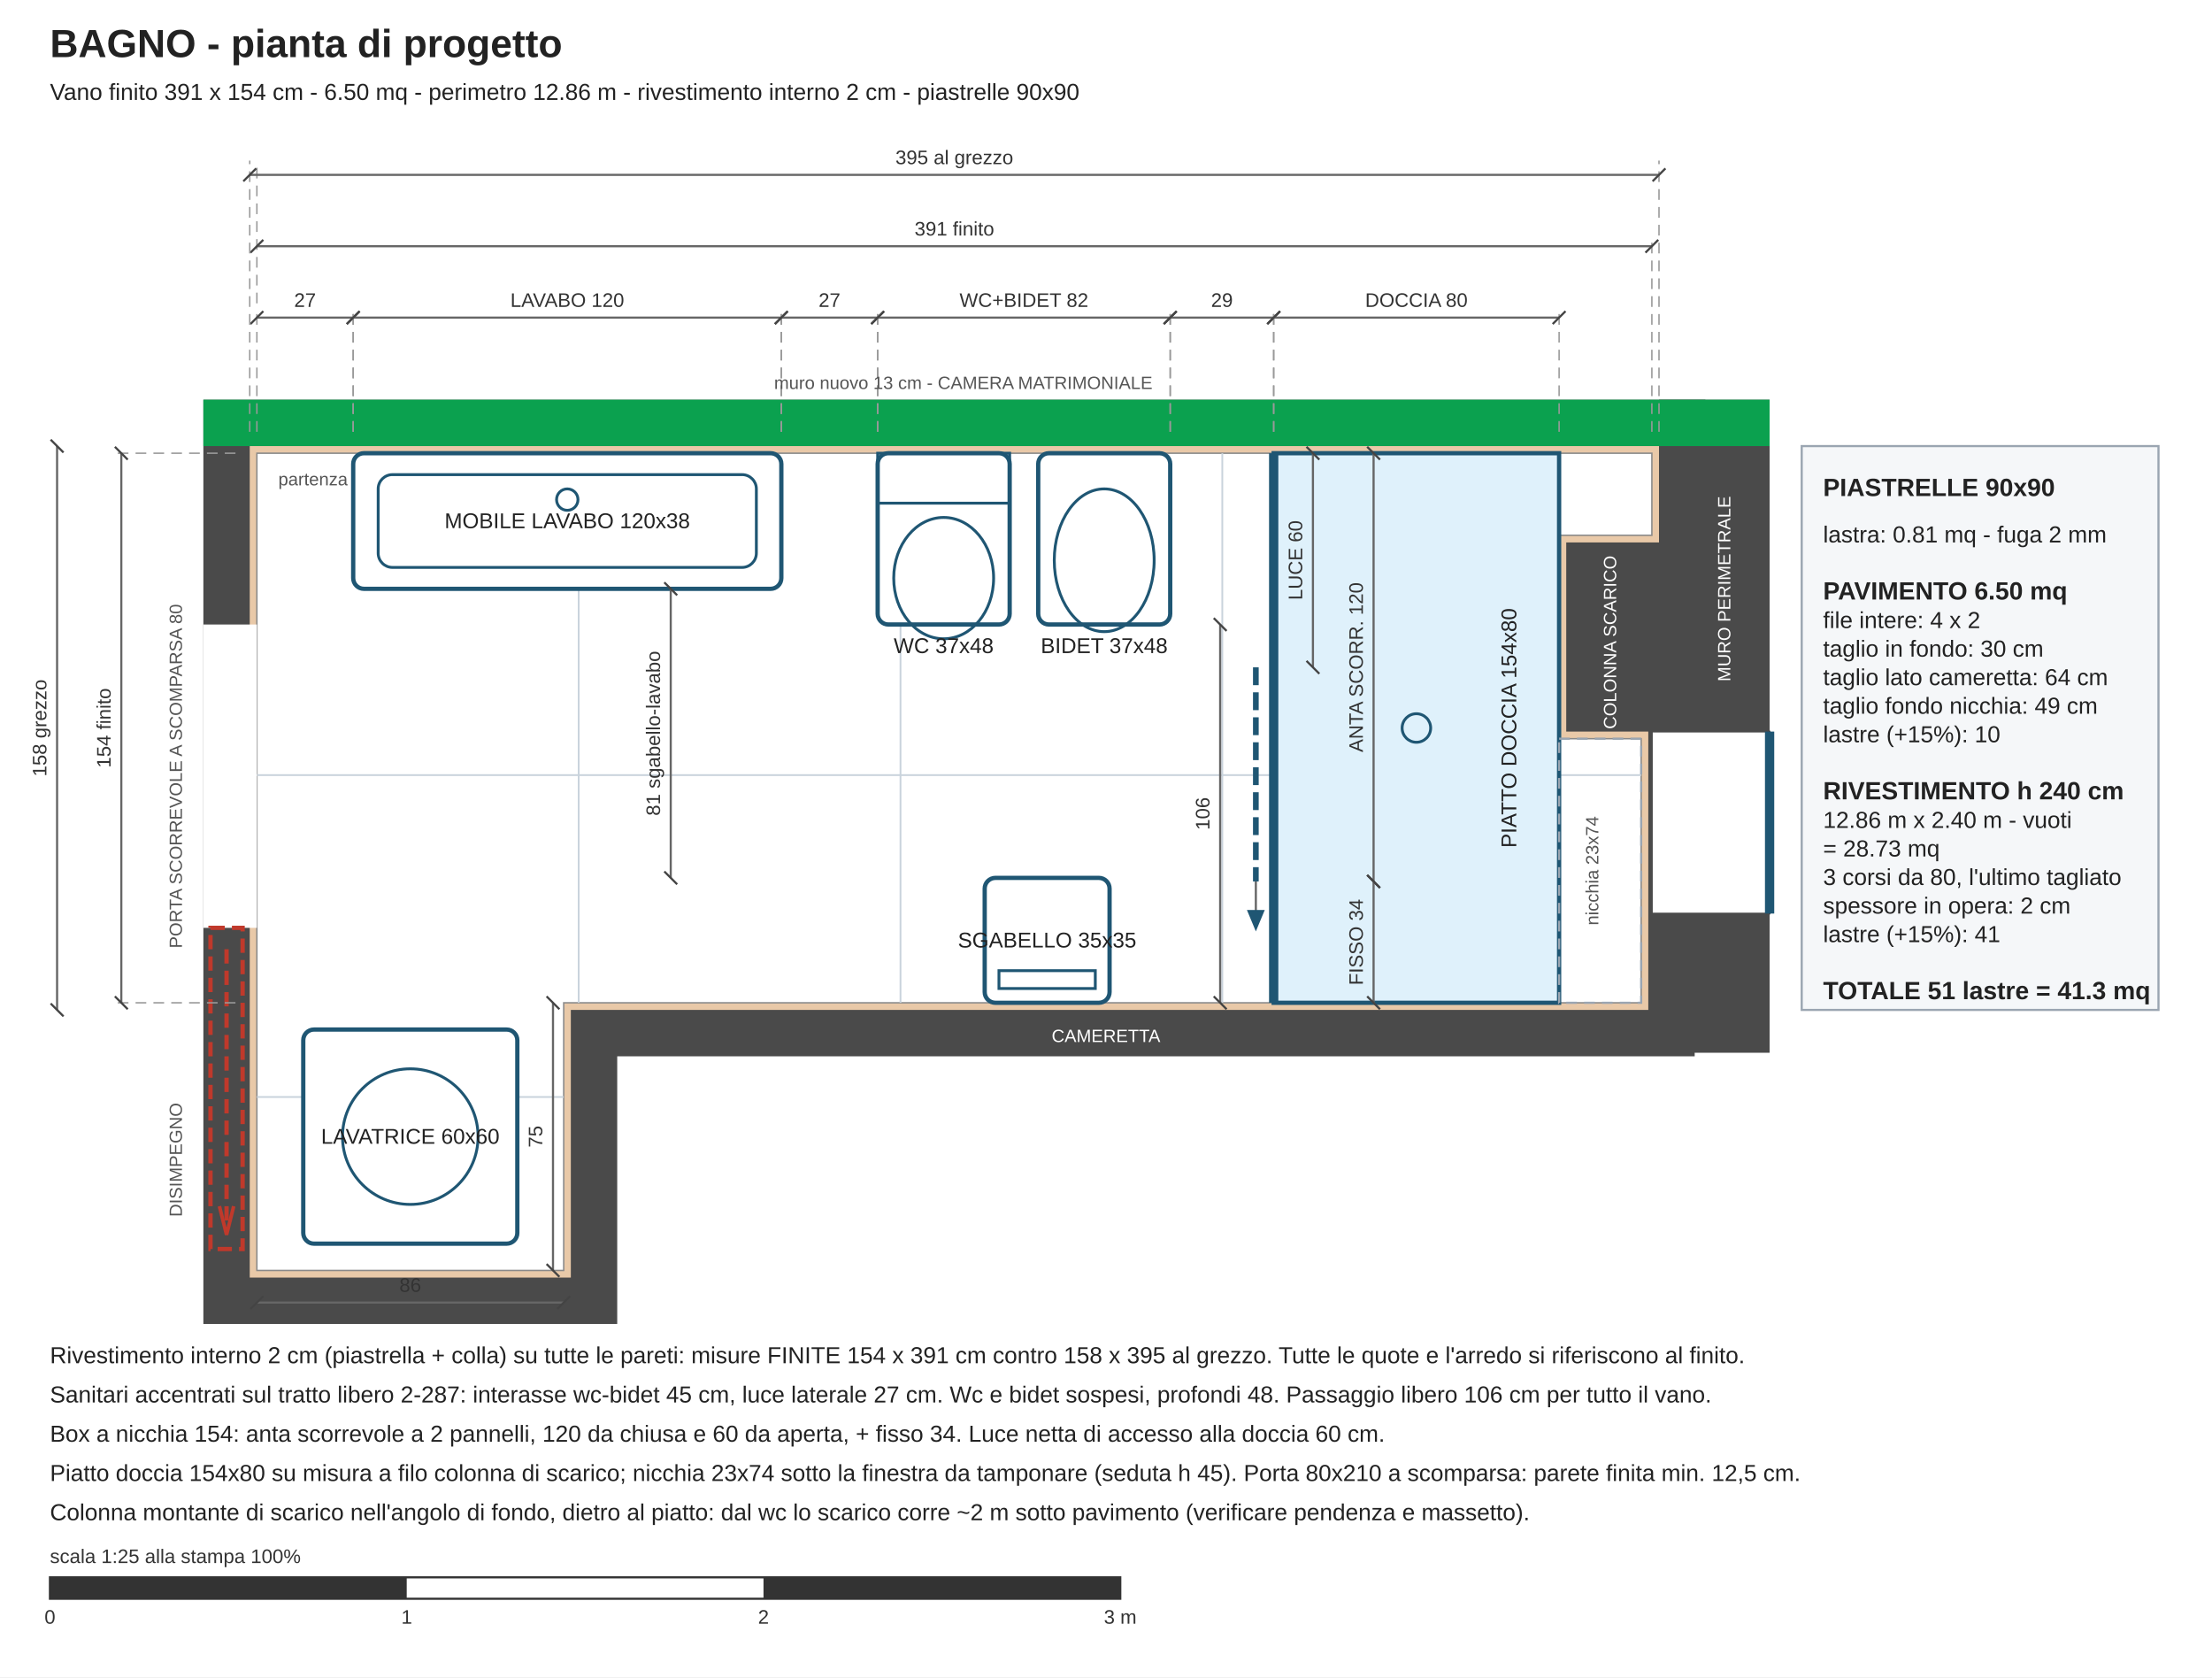
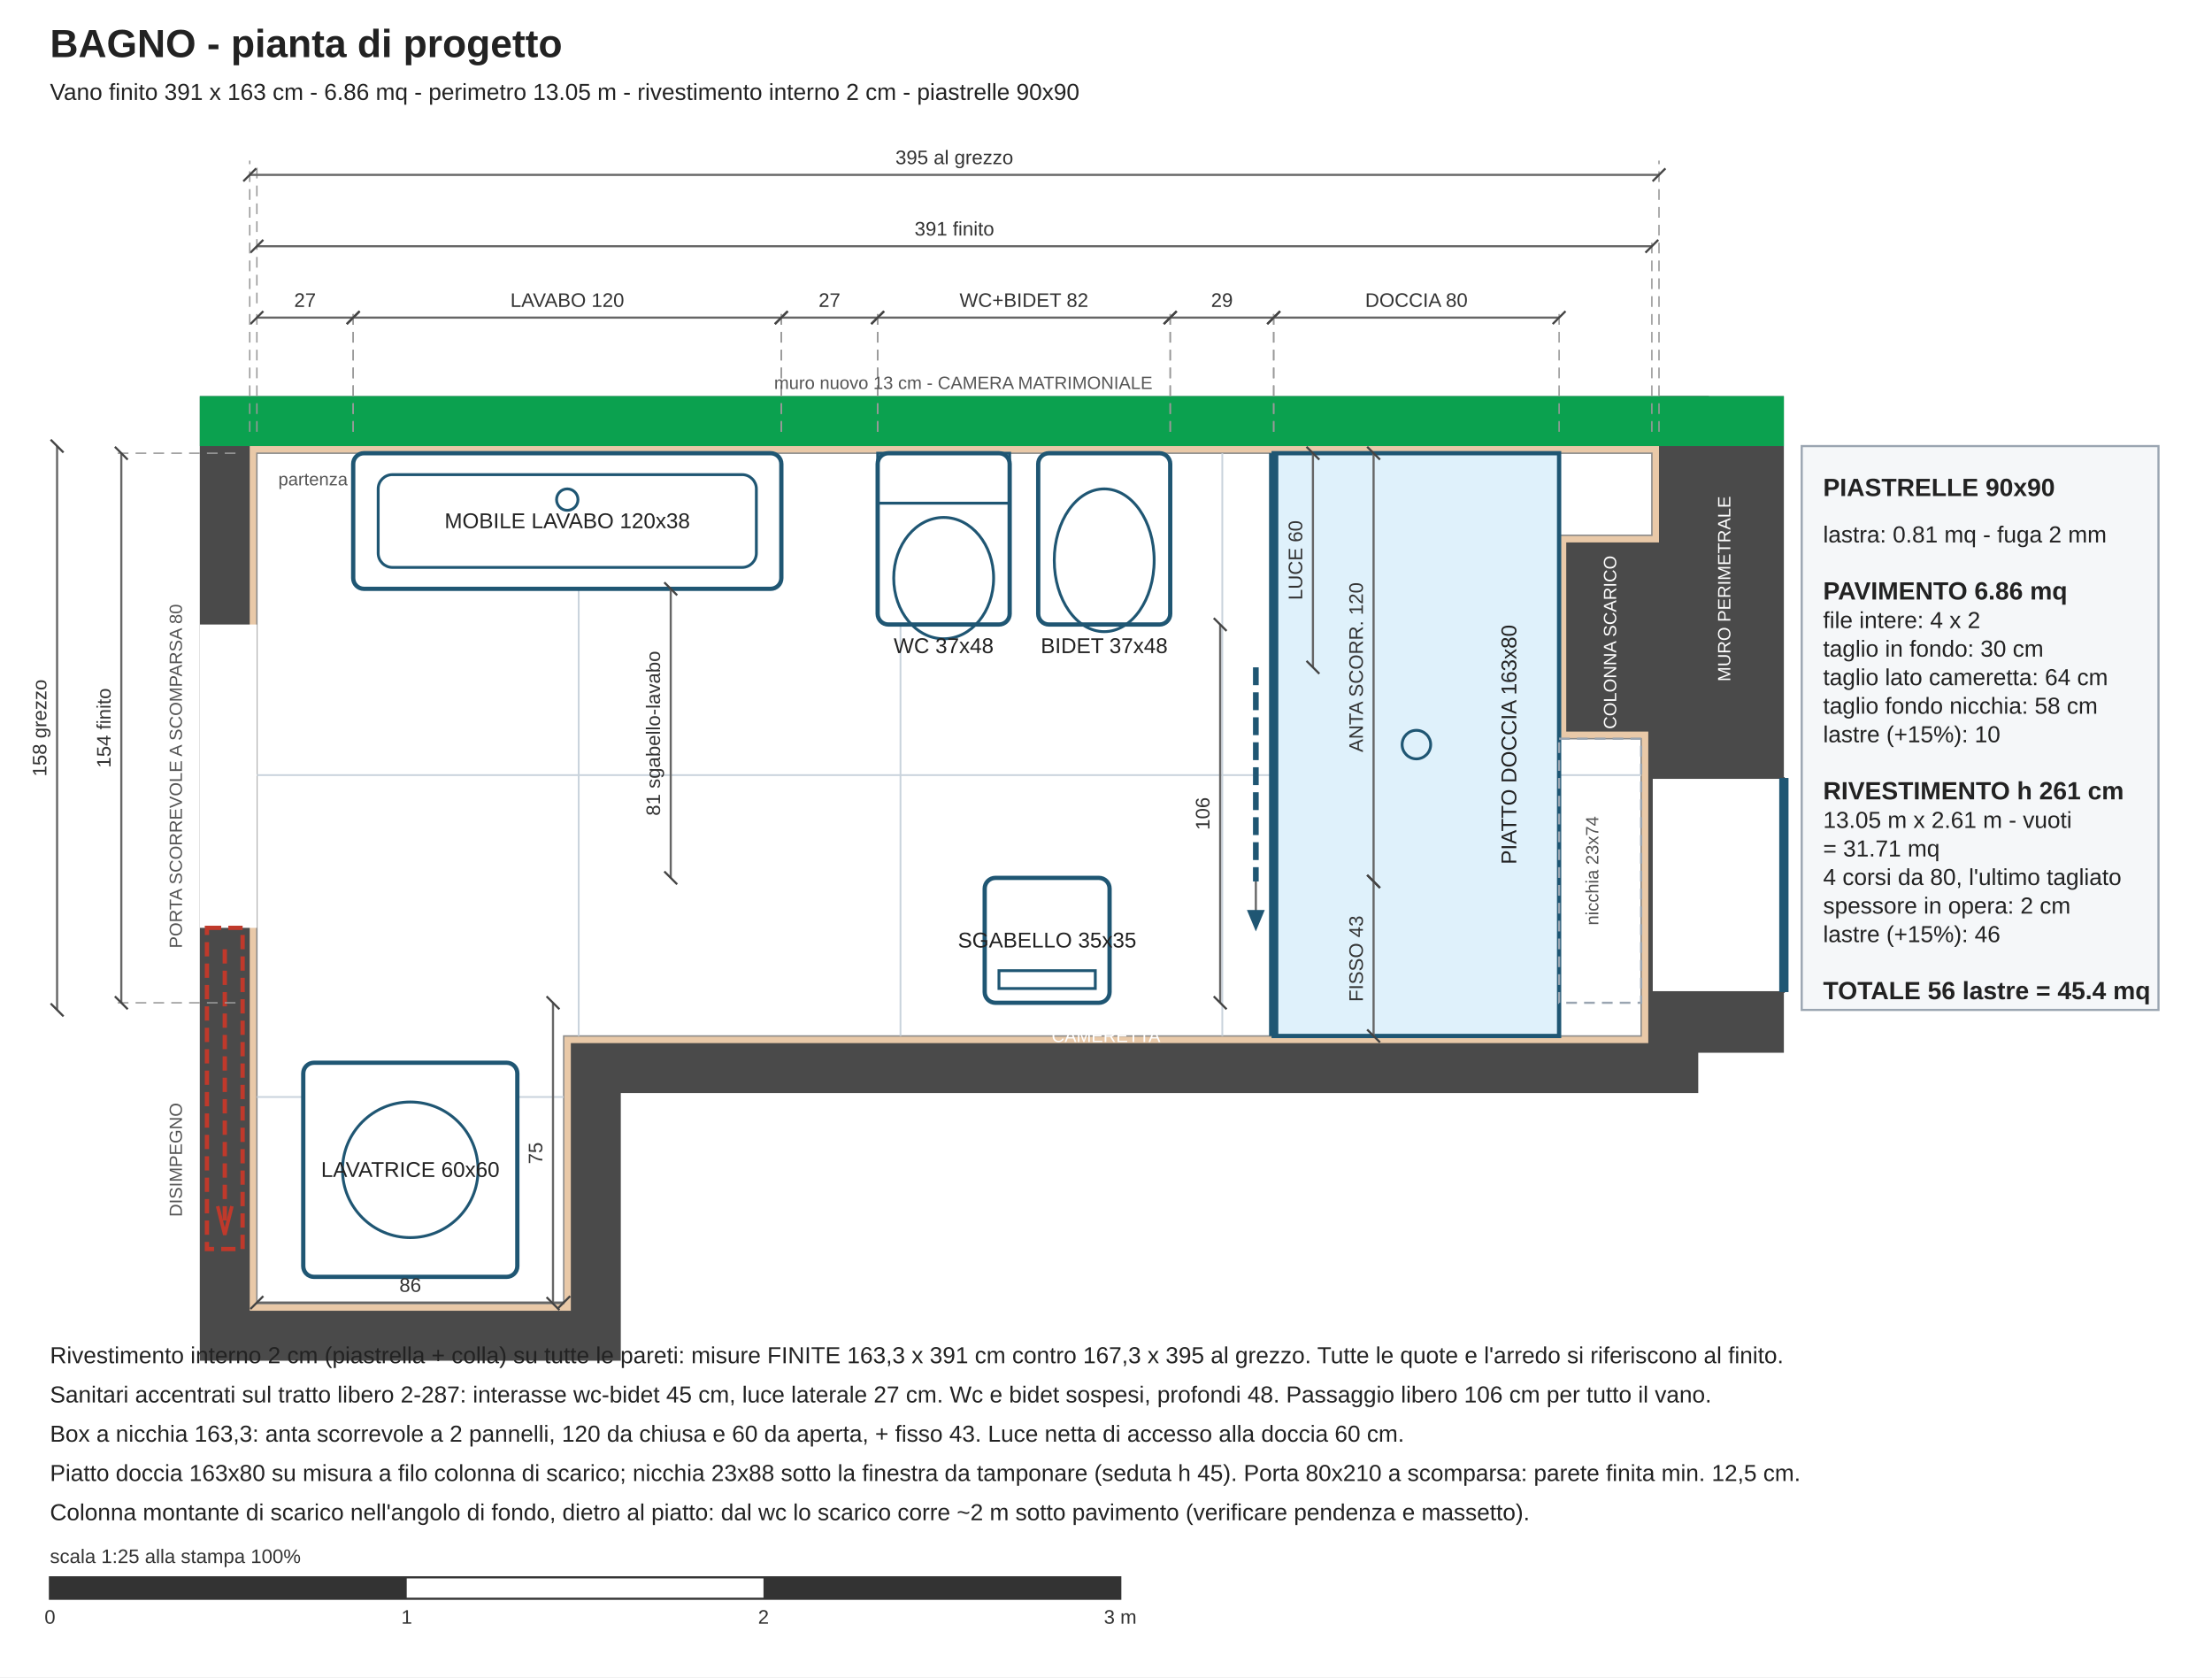
<svg xmlns="http://www.w3.org/2000/svg" width="24.80cm" height="18.80cm" viewBox="0 0 620 470">
  <defs>
    <marker id="tick" markerWidth="8" markerHeight="8" refX="4" refY="4" orient="auto">
      <line x1="1" y1="7" x2="7" y2="1" stroke="#444" stroke-width="1" />
    </marker>
    <style>
text { font-family: Arial, Helvetica, sans-serif; fill: #222; }
.t1 { font-size: 11px; font-weight: bold; }
.t2 { font-size: 6.5px; }
.t3 { font-size: 7px; font-weight: bold; }
.lbl { font-size: 6px; }
.lbls { font-size: 5px; fill: #555; }
.lblw { font-size: 5px; fill: #ffffff; }
.dim { font-size: 5.5px; fill: #333; }
.dl { stroke: #666; stroke-width: 0.6; }
.ext { stroke: #999; stroke-width: 0.4; stroke-dasharray: 3 2; }
.tile { stroke: #c9d3dc; stroke-width: 0.5; }
.riv { fill: #e9c9a8; stroke: none; }
.fix { fill: #ffffff; stroke: #1f5673; stroke-width: 1.2; }
.fixl { fill: none; stroke: #1f5673; stroke-width: 0.8; }
.glass { stroke: #1f5673; stroke-width: 2.6; }
.leaf { stroke: #1f5673; stroke-width: 1.6; stroke-dasharray: 5 2; }
.door { stroke: #c0392b; stroke-width: 1.2; stroke-dasharray: 4 2; fill: none; }
</style>
  </defs>
  <rect x="0.00" y="0.00" width="620.00" height="470.00" class="" fill="#ffffff" />
  <text x="14.00" y="16.00" class="t1" text-anchor="start">BAGNO - pianta di progetto</text>
-   <text x="14.00" y="28.00" class="t2" text-anchor="start">Vano finito 391 x 154 cm - 6.50 mq - perimetro 12.86 m - rivestimento interno 2 cm - piastrelle 90x90</text>
+   <text x="14.00" y="28.00" class="t2" text-anchor="start">Vano finito 391 x 163 cm - 6.86 mq - perimetro 13.05 m - rivestimento interno 2 cm - piastrelle 90x90</text>
  <g transform="translate(70,125)">
-     <polygon points="-13.00,-13.00 408.00,-13.00 408.00,40.00 382.00,40.00 382.00,67.00 405.00,67.00 405.00,171.00 103.00,171.00 103.00,246.00 -13.00,246.00" fill="#4a4a4a" />
+     <polygon points="-14.00,-14.00 409.00,-14.00 409.00,41.00 383.00,41.00 383.00,66.00 406.00,66.00 406.00,181.30 104.00,181.30 104.00,256.30 -14.00,256.30" fill="#4a4a4a" />
    <rect x="369.00" y="27.00" width="26.00" height="53.00" class="" fill="#4a4a4a" />
-     <rect x="395.00" y="-13.00" width="31.00" height="183.00" class="" fill="#4a4a4a" />
-     <rect x="-13.00" y="-13.00" width="439.00" height="13.00" class="" fill="#00b050" opacity="0.85" />
-     <polygon points="0.00,0.00 395.00,0.00 395.00,27.00 369.00,27.00 369.00,80.00 392.00,80.00 392.00,158.00 90.00,158.00 90.00,233.00 0.00,233.00" class="riv" />
-     <polygon points="2.00,2.00 393.00,2.00 393.00,25.00 367.00,25.00 367.00,82.00 390.00,82.00 390.00,156.00 88.00,156.00 88.00,231.00 2.00,231.00" fill="#ffffff" stroke="#8a8a8a" stroke-width="0.4" />
-     <line x1="92.20" y1="2.00" x2="92.20" y2="156.00" class="tile" />
-     <line x1="182.40" y1="2.00" x2="182.40" y2="156.00" class="tile" />
-     <line x1="272.60" y1="2.00" x2="272.60" y2="156.00" class="tile" />
-     <line x1="362.80" y1="2.00" x2="362.80" y2="156.00" class="tile" />
+     <rect x="395.00" y="-14.00" width="35.00" height="184.00" class="" fill="#4a4a4a" />
+     <rect x="-14.00" y="-14.00" width="444.00" height="14.00" class="" fill="#00b050" opacity="0.85" />
+     <polygon points="0.00,0.00 395.00,0.00 395.00,27.00 369.00,27.00 369.00,80.00 392.00,80.00 392.00,167.30 90.00,167.30 90.00,242.30 0.00,242.30" class="riv" />
+     <polygon points="2.00,2.00 393.00,2.00 393.00,25.00 367.00,25.00 367.00,82.00 390.00,82.00 390.00,165.30 88.00,165.30 88.00,240.30 2.00,240.30" fill="#ffffff" stroke="#8a8a8a" stroke-width="0.4" />
+     <line x1="92.20" y1="2.00" x2="92.20" y2="165.30" class="tile" />
+     <line x1="182.40" y1="2.00" x2="182.40" y2="165.30" class="tile" />
+     <line x1="272.60" y1="2.00" x2="272.60" y2="165.30" class="tile" />
+     <line x1="362.80" y1="2.00" x2="362.80" y2="165.30" class="tile" />
    <line x1="2.00" y1="92.20" x2="390.00" y2="92.20" class="tile" />
    <line x1="2.00" y1="182.40" x2="88.00" y2="182.40" class="tile" />
    <text x="8.00" y="11.00" class="lbls" text-anchor="start">partenza posa</text>
-     <rect x="393.00" y="80.00" width="33.00" height="51.00" class="" fill="#ffffff" stroke="#4a4a4a" stroke-width="0.5" />
-     <line x1="426.00" y1="80.00" x2="426.00" y2="131.00" class="glass" />
-     <text x="405.00" y="105.50" class="lblw" text-anchor="middle" transform="rotate(-90 405.00 105.50)">FINESTRA 51</text>
-     <rect x="-13.00" y="50.00" width="15.00" height="85.00" class="" fill="#ffffff" />
-     <rect x="-11.00" y="135.00" width="9.00" height="90.00" class="door" />
-     <line x1="-6.50" y1="141.00" x2="-6.50" y2="219.00" class="door" />
-     <path d="M -8.5,213 L -6.5,221 L -4.5,213" fill="none" stroke="#c0392b" stroke-width="1" />
+     <rect x="393.00" y="93.00" width="37.00" height="60.00" class="" fill="#ffffff" stroke="#4a4a4a" stroke-width="0.5" />
+     <line x1="430.00" y1="93.00" x2="430.00" y2="153.00" class="glass" />
+     <text x="405.00" y="123.00" class="lblw" text-anchor="middle" transform="rotate(-90 405.00 123.00)">FINESTRA 60</text>
+     <rect x="-14.00" y="50.00" width="16.00" height="85.00" class="" fill="#ffffff" />
+     <rect x="-12.00" y="135.00" width="10.00" height="90.00" class="door" />
+     <line x1="-7.00" y1="141.00" x2="-7.00" y2="219.00" class="door" />
+     <path d="M -9.0,213 L -7.0,221 L -5.0,213" fill="none" stroke="#c0392b" stroke-width="1" />
    <text x="-19.00" y="92.50" class="lbls" text-anchor="middle" transform="rotate(-90 -19.00 92.50)">PORTA SCORREVOLE A SCOMPARSA 80</text>
    <rect x="29.00" y="2.00" width="120.00" height="38.00" class="fix" rx="3" />
    <rect x="36.00" y="8.00" width="106.00" height="26.00" class="fixl" rx="4" />
    <circle cx="89.0" cy="15.0" r="3" class="fixl" />
    <text x="89.00" y="23.00" class="lbl" text-anchor="middle">MOBILE LAVABO 120x38</text>
    <rect x="176.00" y="2.00" width="37.00" height="48.00" class="fix" rx="3" />
    <rect x="176.00" y="2.00" width="37.00" height="14.00" class="fixl" />
    <ellipse cx="194.5" cy="37" rx="14" ry="17" class="fixl" />
    <text x="194.50" y="58.00" class="lbl" text-anchor="middle">WC 37x48</text>
    <rect x="221.00" y="2.00" width="37.00" height="48.00" class="fix" rx="3" />
    <ellipse cx="239.5" cy="32" rx="14" ry="20" class="fixl" />
    <text x="239.50" y="58.00" class="lbl" text-anchor="middle">BIDET 37x48</text>
-     <rect x="287.00" y="2.00" width="80.00" height="154.00" class="" fill="#dff1fb" stroke="#1f5673" stroke-width="1.2" />
-     <circle cx="327.0" cy="79.0" r="4" class="fixl" />
-     <text x="355.00" y="79.00" class="lbl" text-anchor="middle" transform="rotate(-90 355.00 79.00)">PIATTO DOCCIA 154x80</text>
+     <rect x="287.00" y="2.00" width="80.00" height="163.30" class="" fill="#dff1fb" stroke="#1f5673" stroke-width="1.2" />
+     <circle cx="327.0" cy="83.65" r="4" class="fixl" />
+     <text x="355.00" y="83.65" class="lbl" text-anchor="middle" transform="rotate(-90 355.00 83.65)">PIATTO DOCCIA 163x80</text>
    <rect x="206.00" y="121.00" width="35.00" height="35.00" class="fix" rx="3" />
    <rect x="210.00" y="147.00" width="27.00" height="5.00" class="fixl" />
    <text x="223.50" y="140.50" class="lbl" text-anchor="middle">SGABELLO 35x35</text>
-     <rect x="15.00" y="163.50" width="60.00" height="60.00" class="fix" rx="3" />
-     <circle cx="45.0" cy="193.5" r="19" class="fixl" />
-     <text x="45.00" y="195.50" class="lbl" text-anchor="middle">LAVATRICE 60x60</text>
-     <line x1="287.00" y1="2.00" x2="287.00" y2="156.00" class="glass" />
+     <rect x="15.00" y="172.80" width="60.00" height="60.00" class="fix" rx="3" />
+     <circle cx="45.0" cy="202.8" r="19" class="fixl" />
+     <text x="45.00" y="204.80" class="lbl" text-anchor="middle">LAVATRICE 60x60</text>
+     <line x1="287.00" y1="2.00" x2="287.00" y2="165.30" class="glass" />
    <line x1="282.00" y1="62.00" x2="282.00" y2="122.00" class="leaf" />
    <line x1="282.00" y1="122.00" x2="282.00" y2="134.00" class="dl" />
    <path d="M 282,136 l -2.5,-6 l 5,0 Z" fill="#1f5673" />
    <line x1="298.00" y1="2.00" x2="298.00" y2="62.00" class="dl" marker-start="url(#tick)" marker-end="url(#tick)" />
    <text x="295.00" y="32.00" class="dim" text-anchor="middle" transform="rotate(-90 295.00 32.00)">LUCE 60</text>
    <line x1="315.00" y1="2.00" x2="315.00" y2="122.00" class="dl" marker-start="url(#tick)" marker-end="url(#tick)" />
    <text x="312.00" y="62.00" class="dim" text-anchor="middle" transform="rotate(-90 312.00 62.00)">ANTA SCORR. 120</text>
-     <line x1="315.00" y1="122.00" x2="315.00" y2="156.00" class="dl" marker-start="url(#tick)" marker-end="url(#tick)" />
-     <text x="312.00" y="139.00" class="dim" text-anchor="middle" transform="rotate(-90 312.00 139.00)">FISSO 34</text>
+     <line x1="315.00" y1="122.00" x2="315.00" y2="165.30" class="dl" marker-start="url(#tick)" marker-end="url(#tick)" />
+     <text x="312.00" y="143.65" class="dim" text-anchor="middle" transform="rotate(-90 312.00 143.65)">FISSO 43</text>
    <rect x="367.00" y="82.00" width="23.00" height="74.00" class="" fill="none" stroke="#9aa5b1" stroke-width="0.6" stroke-dasharray="3 2" />
    <text x="378.00" y="119.00" class="lbls" text-anchor="middle" transform="rotate(-90 378.00 119.00)">nicchia 23x74</text>
    <text x="383.00" y="55.00" class="lblw" text-anchor="middle" transform="rotate(-90 383.00 55.00)">COLONNA SCARICO</text>
    <line x1="2.00" y1="-4.00" x2="2.00" y2="-38.00" class="ext" />
    <line x1="29.00" y1="-4.00" x2="29.00" y2="-38.00" class="ext" />
    <line x1="2.00" y1="-36.00" x2="29.00" y2="-36.00" class="dl" marker-start="url(#tick)" marker-end="url(#tick)" />
    <text x="15.50" y="-39.00" class="dim" text-anchor="middle">27</text>
    <line x1="29.00" y1="-4.00" x2="29.00" y2="-38.00" class="ext" />
    <line x1="149.00" y1="-4.00" x2="149.00" y2="-38.00" class="ext" />
    <line x1="29.00" y1="-36.00" x2="149.00" y2="-36.00" class="dl" marker-start="url(#tick)" marker-end="url(#tick)" />
    <text x="89.00" y="-39.00" class="dim" text-anchor="middle">LAVABO 120</text>
    <line x1="149.00" y1="-4.00" x2="149.00" y2="-38.00" class="ext" />
    <line x1="176.00" y1="-4.00" x2="176.00" y2="-38.00" class="ext" />
    <line x1="149.00" y1="-36.00" x2="176.00" y2="-36.00" class="dl" marker-start="url(#tick)" marker-end="url(#tick)" />
    <text x="162.50" y="-39.00" class="dim" text-anchor="middle">27</text>
    <line x1="176.00" y1="-4.00" x2="176.00" y2="-38.00" class="ext" />
    <line x1="258.00" y1="-4.00" x2="258.00" y2="-38.00" class="ext" />
    <line x1="176.00" y1="-36.00" x2="258.00" y2="-36.00" class="dl" marker-start="url(#tick)" marker-end="url(#tick)" />
    <text x="217.00" y="-39.00" class="dim" text-anchor="middle">WC+BIDET 82</text>
    <line x1="258.00" y1="-4.00" x2="258.00" y2="-38.00" class="ext" />
    <line x1="287.00" y1="-4.00" x2="287.00" y2="-38.00" class="ext" />
    <line x1="258.00" y1="-36.00" x2="287.00" y2="-36.00" class="dl" marker-start="url(#tick)" marker-end="url(#tick)" />
    <text x="272.50" y="-39.00" class="dim" text-anchor="middle">29</text>
    <line x1="287.00" y1="-4.00" x2="287.00" y2="-38.00" class="ext" />
    <line x1="367.00" y1="-4.00" x2="367.00" y2="-38.00" class="ext" />
    <line x1="287.00" y1="-36.00" x2="367.00" y2="-36.00" class="dl" marker-start="url(#tick)" marker-end="url(#tick)" />
    <text x="327.00" y="-39.00" class="dim" text-anchor="middle">DOCCIA 80</text>
    <line x1="2.00" y1="-40.00" x2="2.00" y2="-80.00" class="ext" />
    <line x1="393.00" y1="-4.00" x2="393.00" y2="-58.00" class="ext" />
    <line x1="2.00" y1="-56.00" x2="393.00" y2="-56.00" class="dl" marker-start="url(#tick)" marker-end="url(#tick)" />
    <text x="197.50" y="-59.00" class="dim" text-anchor="middle">391 finito</text>
    <line x1="0.00" y1="-4.00" x2="0.00" y2="-80.00" class="ext" />
    <line x1="395.00" y1="-4.00" x2="395.00" y2="-80.00" class="ext" />
    <line x1="0.00" y1="-76.00" x2="395.00" y2="-76.00" class="dl" marker-start="url(#tick)" marker-end="url(#tick)" />
    <text x="197.50" y="-79.00" class="dim" text-anchor="middle">395 al grezzo</text>
    <line x1="-4.00" y1="2.00" x2="-38.00" y2="2.00" class="ext" />
    <line x1="-4.00" y1="156.00" x2="-38.00" y2="156.00" class="ext" />
    <line x1="-36.00" y1="2.00" x2="-36.00" y2="156.00" class="dl" marker-start="url(#tick)" marker-end="url(#tick)" />
    <text x="-39.00" y="79.00" class="dim" text-anchor="middle" transform="rotate(-90 -39.00 79.00)">154 finito</text>
    <line x1="-54.00" y1="0.00" x2="-54.00" y2="158.00" class="dl" marker-start="url(#tick)" marker-end="url(#tick)" />
    <text x="-57.00" y="79.00" class="dim" text-anchor="middle" transform="rotate(-90 -57.00 79.00)">158 grezzo</text>
    <line x1="118.00" y1="40.00" x2="118.00" y2="121.00" class="dl" marker-start="url(#tick)" marker-end="url(#tick)" />
    <text x="115.00" y="80.50" class="dim" text-anchor="middle" transform="rotate(-90 115.00 80.50)">81 sgabello-lavabo</text>
    <line x1="272.00" y1="50.00" x2="272.00" y2="156.00" class="dl" marker-start="url(#tick)" marker-end="url(#tick)" />
    <text x="269.00" y="103.00" class="dim" text-anchor="middle" transform="rotate(-90 269.00 103.00)">106</text>
    <line x1="2.00" y1="240.00" x2="88.00" y2="240.00" class="dl" marker-start="url(#tick)" marker-end="url(#tick)" />
    <text x="45.00" y="237.00" class="dim" text-anchor="middle">86</text>
-     <line x1="85.00" y1="156.00" x2="85.00" y2="231.00" class="dl" marker-start="url(#tick)" marker-end="url(#tick)" />
-     <text x="82.00" y="193.50" class="dim" text-anchor="middle" transform="rotate(-90 82.00 193.50)">75</text>
+     <line x1="85.00" y1="156.00" x2="85.00" y2="240.30" class="dl" marker-start="url(#tick)" marker-end="url(#tick)" />
+     <text x="82.00" y="198.15" class="dim" text-anchor="middle" transform="rotate(-90 82.00 198.15)">75</text>
    <text x="200.00" y="-16.00" class="lbls" text-anchor="middle">muro nuovo 13 cm  -  CAMERA MATRIMONIALE</text>
    <text x="240.00" y="167.00" class="lblw" text-anchor="middle">CAMERETTA</text>
    <text x="-19.00" y="200.00" class="lbls" text-anchor="middle" transform="rotate(-90 -19.00 200.00)">DISIMPEGNO</text>
    <text x="415.00" y="40.00" class="lblw" text-anchor="middle" transform="rotate(-90 415.00 40.00)">MURO PERIMETRALE</text>
  </g>
  <rect x="505.00" y="125.00" width="100.00" height="158.00" class="" fill="#f5f7f9" stroke="#9aa5b1" stroke-width="0.6" />
  <text x="511.00" y="139.00" class="t3" text-anchor="start">PIASTRELLE 90x90</text>
  <text x="511.00" y="152.00" class="t2" text-anchor="start">lastra: 0.81 mq - fuga 2 mm</text>
  <text x="511.00" y="160.00" class="t2" text-anchor="start" />
-   <text x="511.00" y="168.00" class="t3" text-anchor="start">PAVIMENTO  6.50 mq</text>
+   <text x="511.00" y="168.00" class="t3" text-anchor="start">PAVIMENTO  6.86 mq</text>
  <text x="511.00" y="176.00" class="t2" text-anchor="start">  file intere: 4 x 2</text>
  <text x="511.00" y="184.00" class="t2" text-anchor="start">  taglio in fondo: 30 cm</text>
  <text x="511.00" y="192.00" class="t2" text-anchor="start">  taglio lato cameretta: 64 cm</text>
-   <text x="511.00" y="200.00" class="t2" text-anchor="start">  taglio fondo nicchia: 49 cm</text>
+   <text x="511.00" y="200.00" class="t2" text-anchor="start">  taglio fondo nicchia: 58 cm</text>
  <text x="511.00" y="208.00" class="t2" text-anchor="start">  lastre (+15%): 10</text>
  <text x="511.00" y="216.00" class="t2" text-anchor="start" />
-   <text x="511.00" y="224.00" class="t3" text-anchor="start">RIVESTIMENTO h 240 cm</text>
-   <text x="511.00" y="232.00" class="t2" text-anchor="start">  12.86 m x 2.40 m - vuoti</text>
-   <text x="511.00" y="240.00" class="t2" text-anchor="start">  = 28.73 mq</text>
-   <text x="511.00" y="248.00" class="t2" text-anchor="start">  3 corsi da 80, l'ultimo tagliato</text>
+   <text x="511.00" y="224.00" class="t3" text-anchor="start">RIVESTIMENTO h 261 cm</text>
+   <text x="511.00" y="232.00" class="t2" text-anchor="start">  13.05 m x 2.61 m - vuoti</text>
+   <text x="511.00" y="240.00" class="t2" text-anchor="start">  = 31.71 mq</text>
+   <text x="511.00" y="248.00" class="t2" text-anchor="start">  4 corsi da 80, l'ultimo tagliato</text>
  <text x="511.00" y="256.00" class="t2" text-anchor="start">  spessore in opera: 2 cm</text>
-   <text x="511.00" y="264.00" class="t2" text-anchor="start">  lastre (+15%): 41</text>
+   <text x="511.00" y="264.00" class="t2" text-anchor="start">  lastre (+15%): 46</text>
  <text x="511.00" y="272.00" class="t2" text-anchor="start" />
-   <text x="511.00" y="280.00" class="t3" text-anchor="start">TOTALE 51 lastre = 41.3 mq</text>
-   <text x="14.00" y="382.00" class="t2" text-anchor="start">Rivestimento interno 2 cm (piastrella + colla) su tutte le pareti: misure FINITE 154 x 391 cm contro 158 x 395 al grezzo. Tutte le quote e l'arredo si riferiscono al finito.</text>
+   <text x="511.00" y="280.00" class="t3" text-anchor="start">TOTALE 56 lastre = 45.4 mq</text>
+   <text x="14.00" y="382.00" class="t2" text-anchor="start">Rivestimento interno 2 cm (piastrella + colla) su tutte le pareti: misure FINITE 163,3 x 391 cm contro 167,3 x 395 al grezzo. Tutte le quote e l'arredo si riferiscono al finito.</text>
  <text x="14.00" y="393.00" class="t2" text-anchor="start">Sanitari accentrati sul tratto libero 2-287: interasse wc-bidet 45 cm, luce laterale 27 cm. Wc e bidet sospesi, profondi 48. Passaggio libero 106 cm per tutto il vano.</text>
-   <text x="14.00" y="404.00" class="t2" text-anchor="start">Box a nicchia 154: anta scorrevole a 2 pannelli, 120 da chiusa e 60 da aperta, + fisso 34. Luce netta di accesso alla doccia 60 cm.</text>
-   <text x="14.00" y="415.00" class="t2" text-anchor="start">Piatto doccia 154x80 su misura a filo colonna di scarico; nicchia 23x74 sotto la finestra da tamponare (seduta h 45). Porta 80x210 a scomparsa: parete finita min. 12,5 cm.</text>
+   <text x="14.00" y="404.00" class="t2" text-anchor="start">Box a nicchia 163,3: anta scorrevole a 2 pannelli, 120 da chiusa e 60 da aperta, + fisso 43. Luce netta di accesso alla doccia 60 cm.</text>
+   <text x="14.00" y="415.00" class="t2" text-anchor="start">Piatto doccia 163x80 su misura a filo colonna di scarico; nicchia 23x88 sotto la finestra da tamponare (seduta h 45). Porta 80x210 a scomparsa: parete finita min. 12,5 cm.</text>
  <text x="14.00" y="426.00" class="t2" text-anchor="start">Colonna montante di scarico nell'angolo di fondo, dietro al piatto: dal wc lo scarico corre ~2 m sotto pavimento (verificare pendenza e massetto).</text>
  <text x="14.00" y="438.00" class="dim" text-anchor="start">scala 1:25 alla stampa 100%</text>
  <rect x="14.00" y="442.00" width="300.00" height="6.00" class="" fill="none" stroke="#333" stroke-width="0.6" />
  <rect x="14.00" y="442.00" width="100.00" height="6.00" class="" fill="#333" />
  <text x="14.00" y="455.00" class="dim" text-anchor="middle">0</text>
  <text x="114.00" y="455.00" class="dim" text-anchor="middle">1</text>
  <rect x="214.00" y="442.00" width="100.00" height="6.00" class="" fill="#333" />
  <text x="214.00" y="455.00" class="dim" text-anchor="middle">2</text>
  <text x="314.00" y="455.00" class="dim" text-anchor="middle">3 m</text>
</svg>
